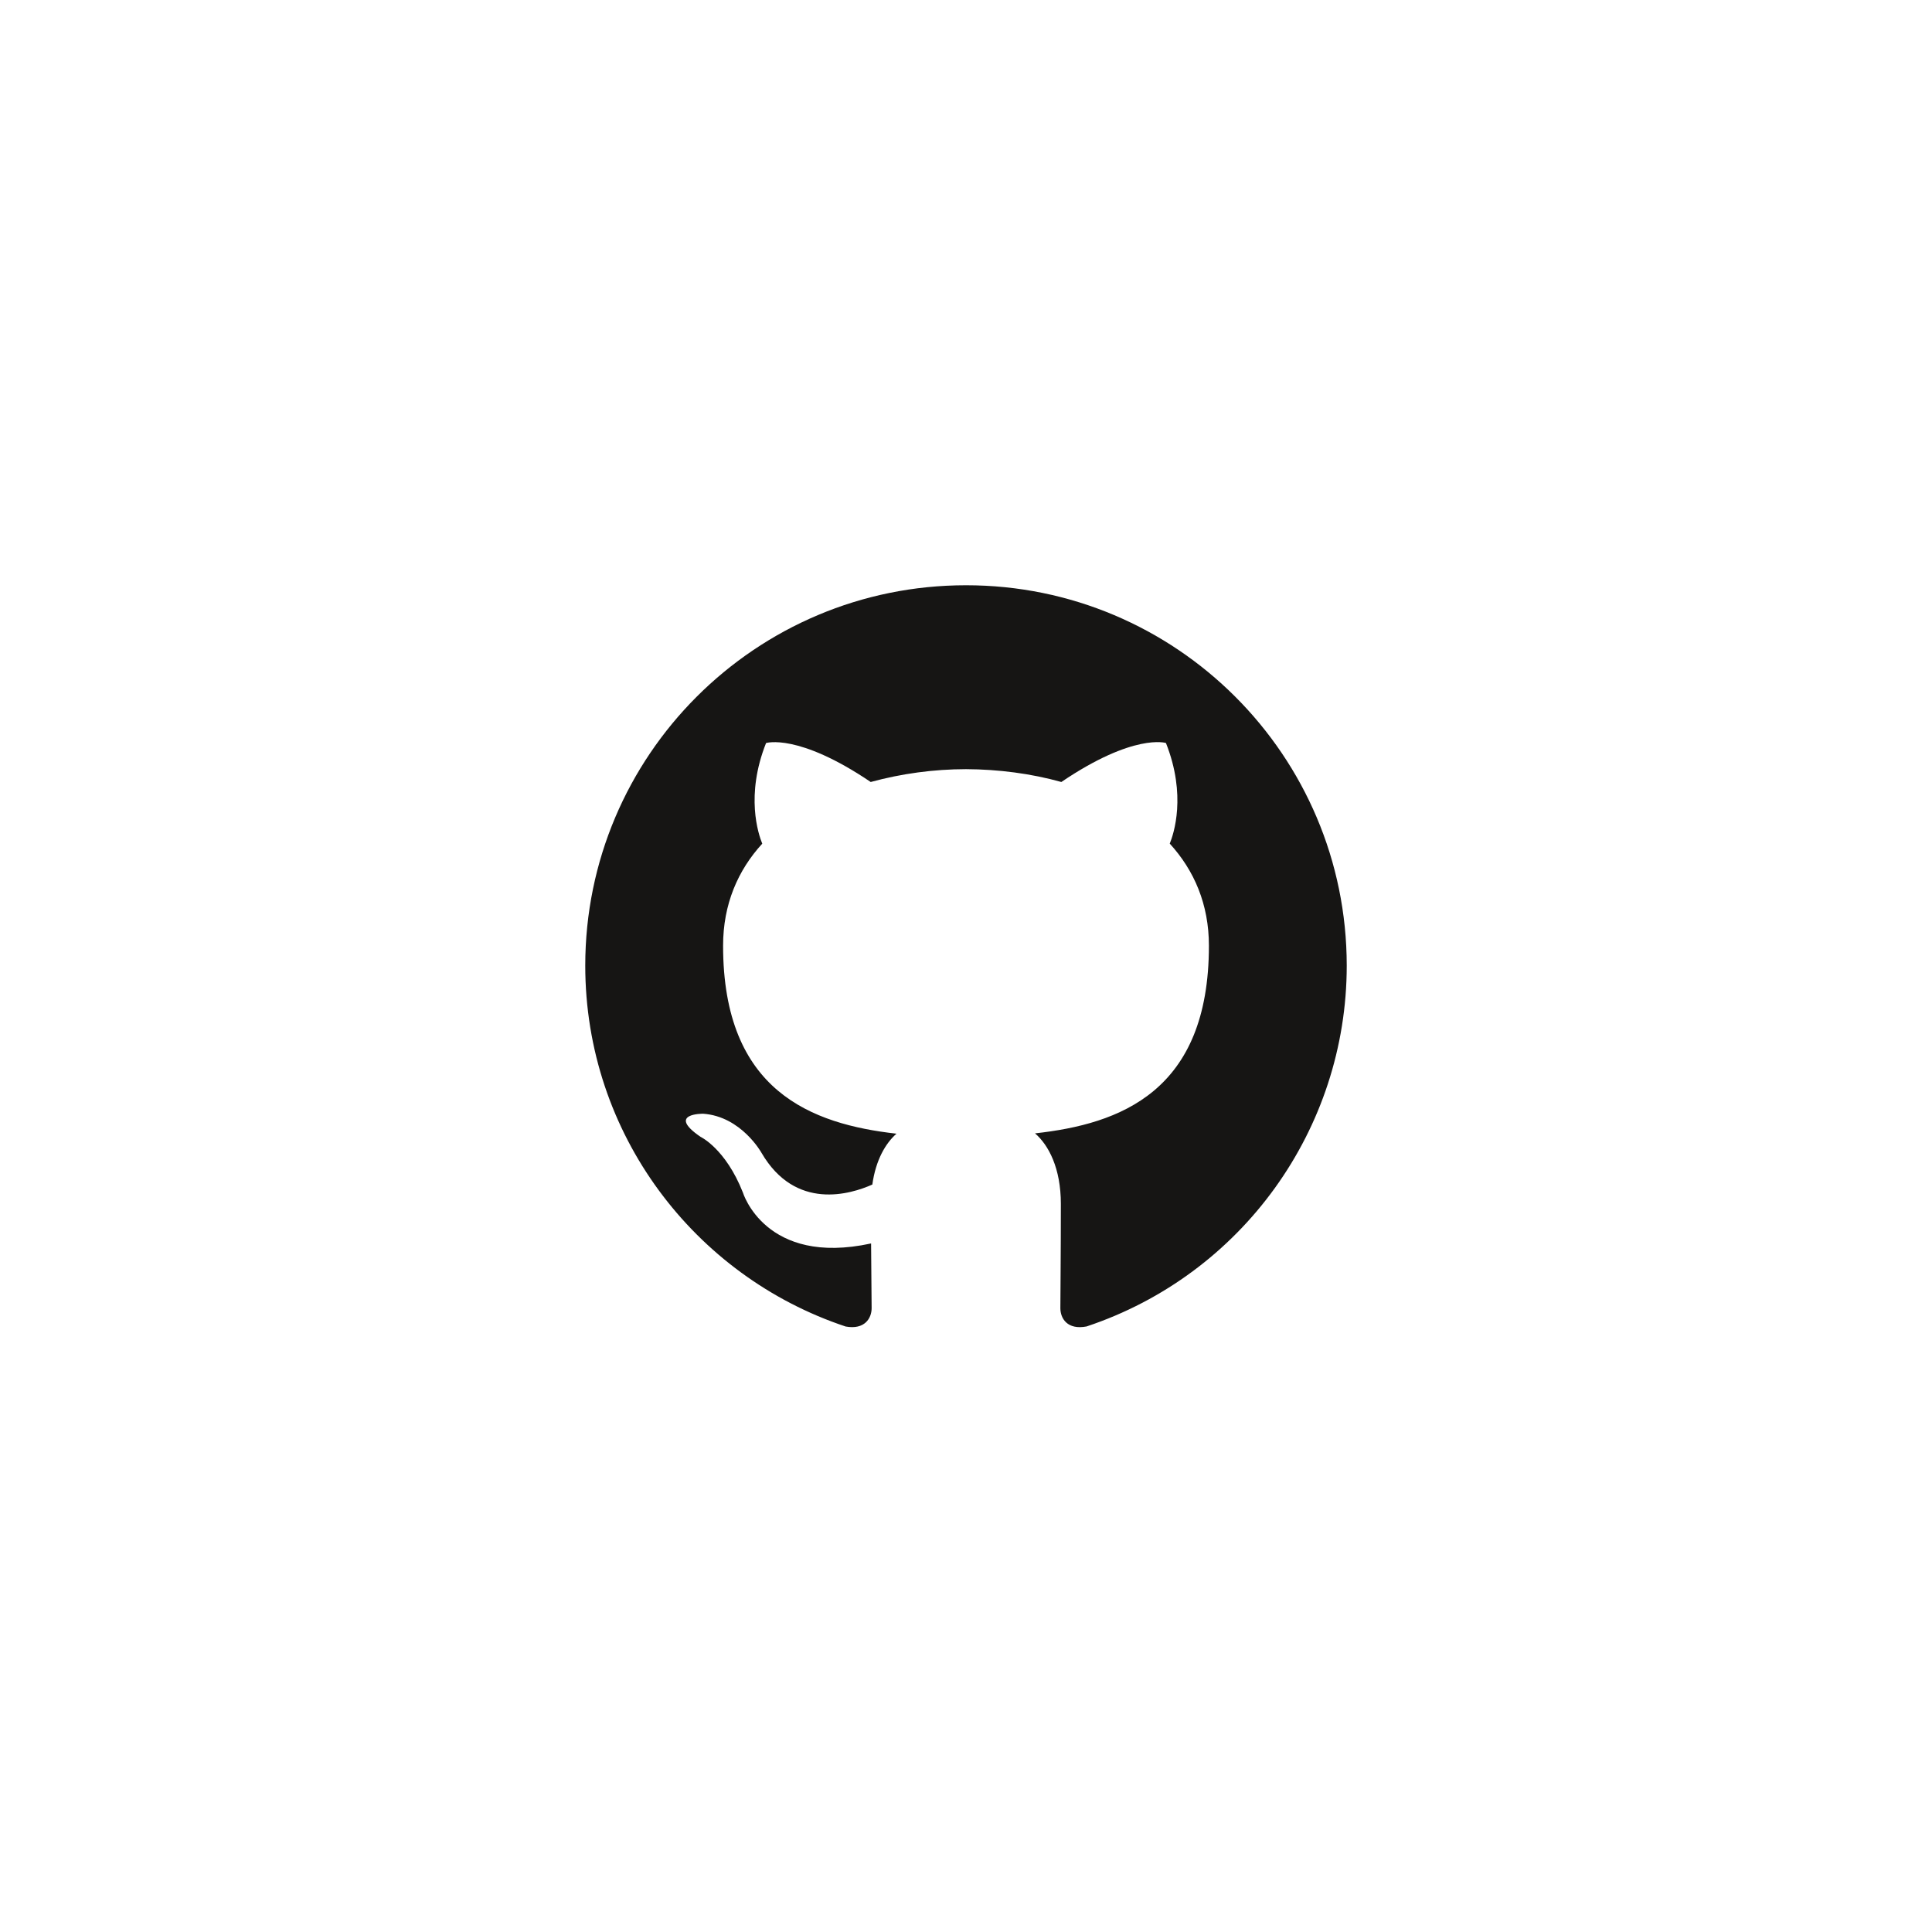
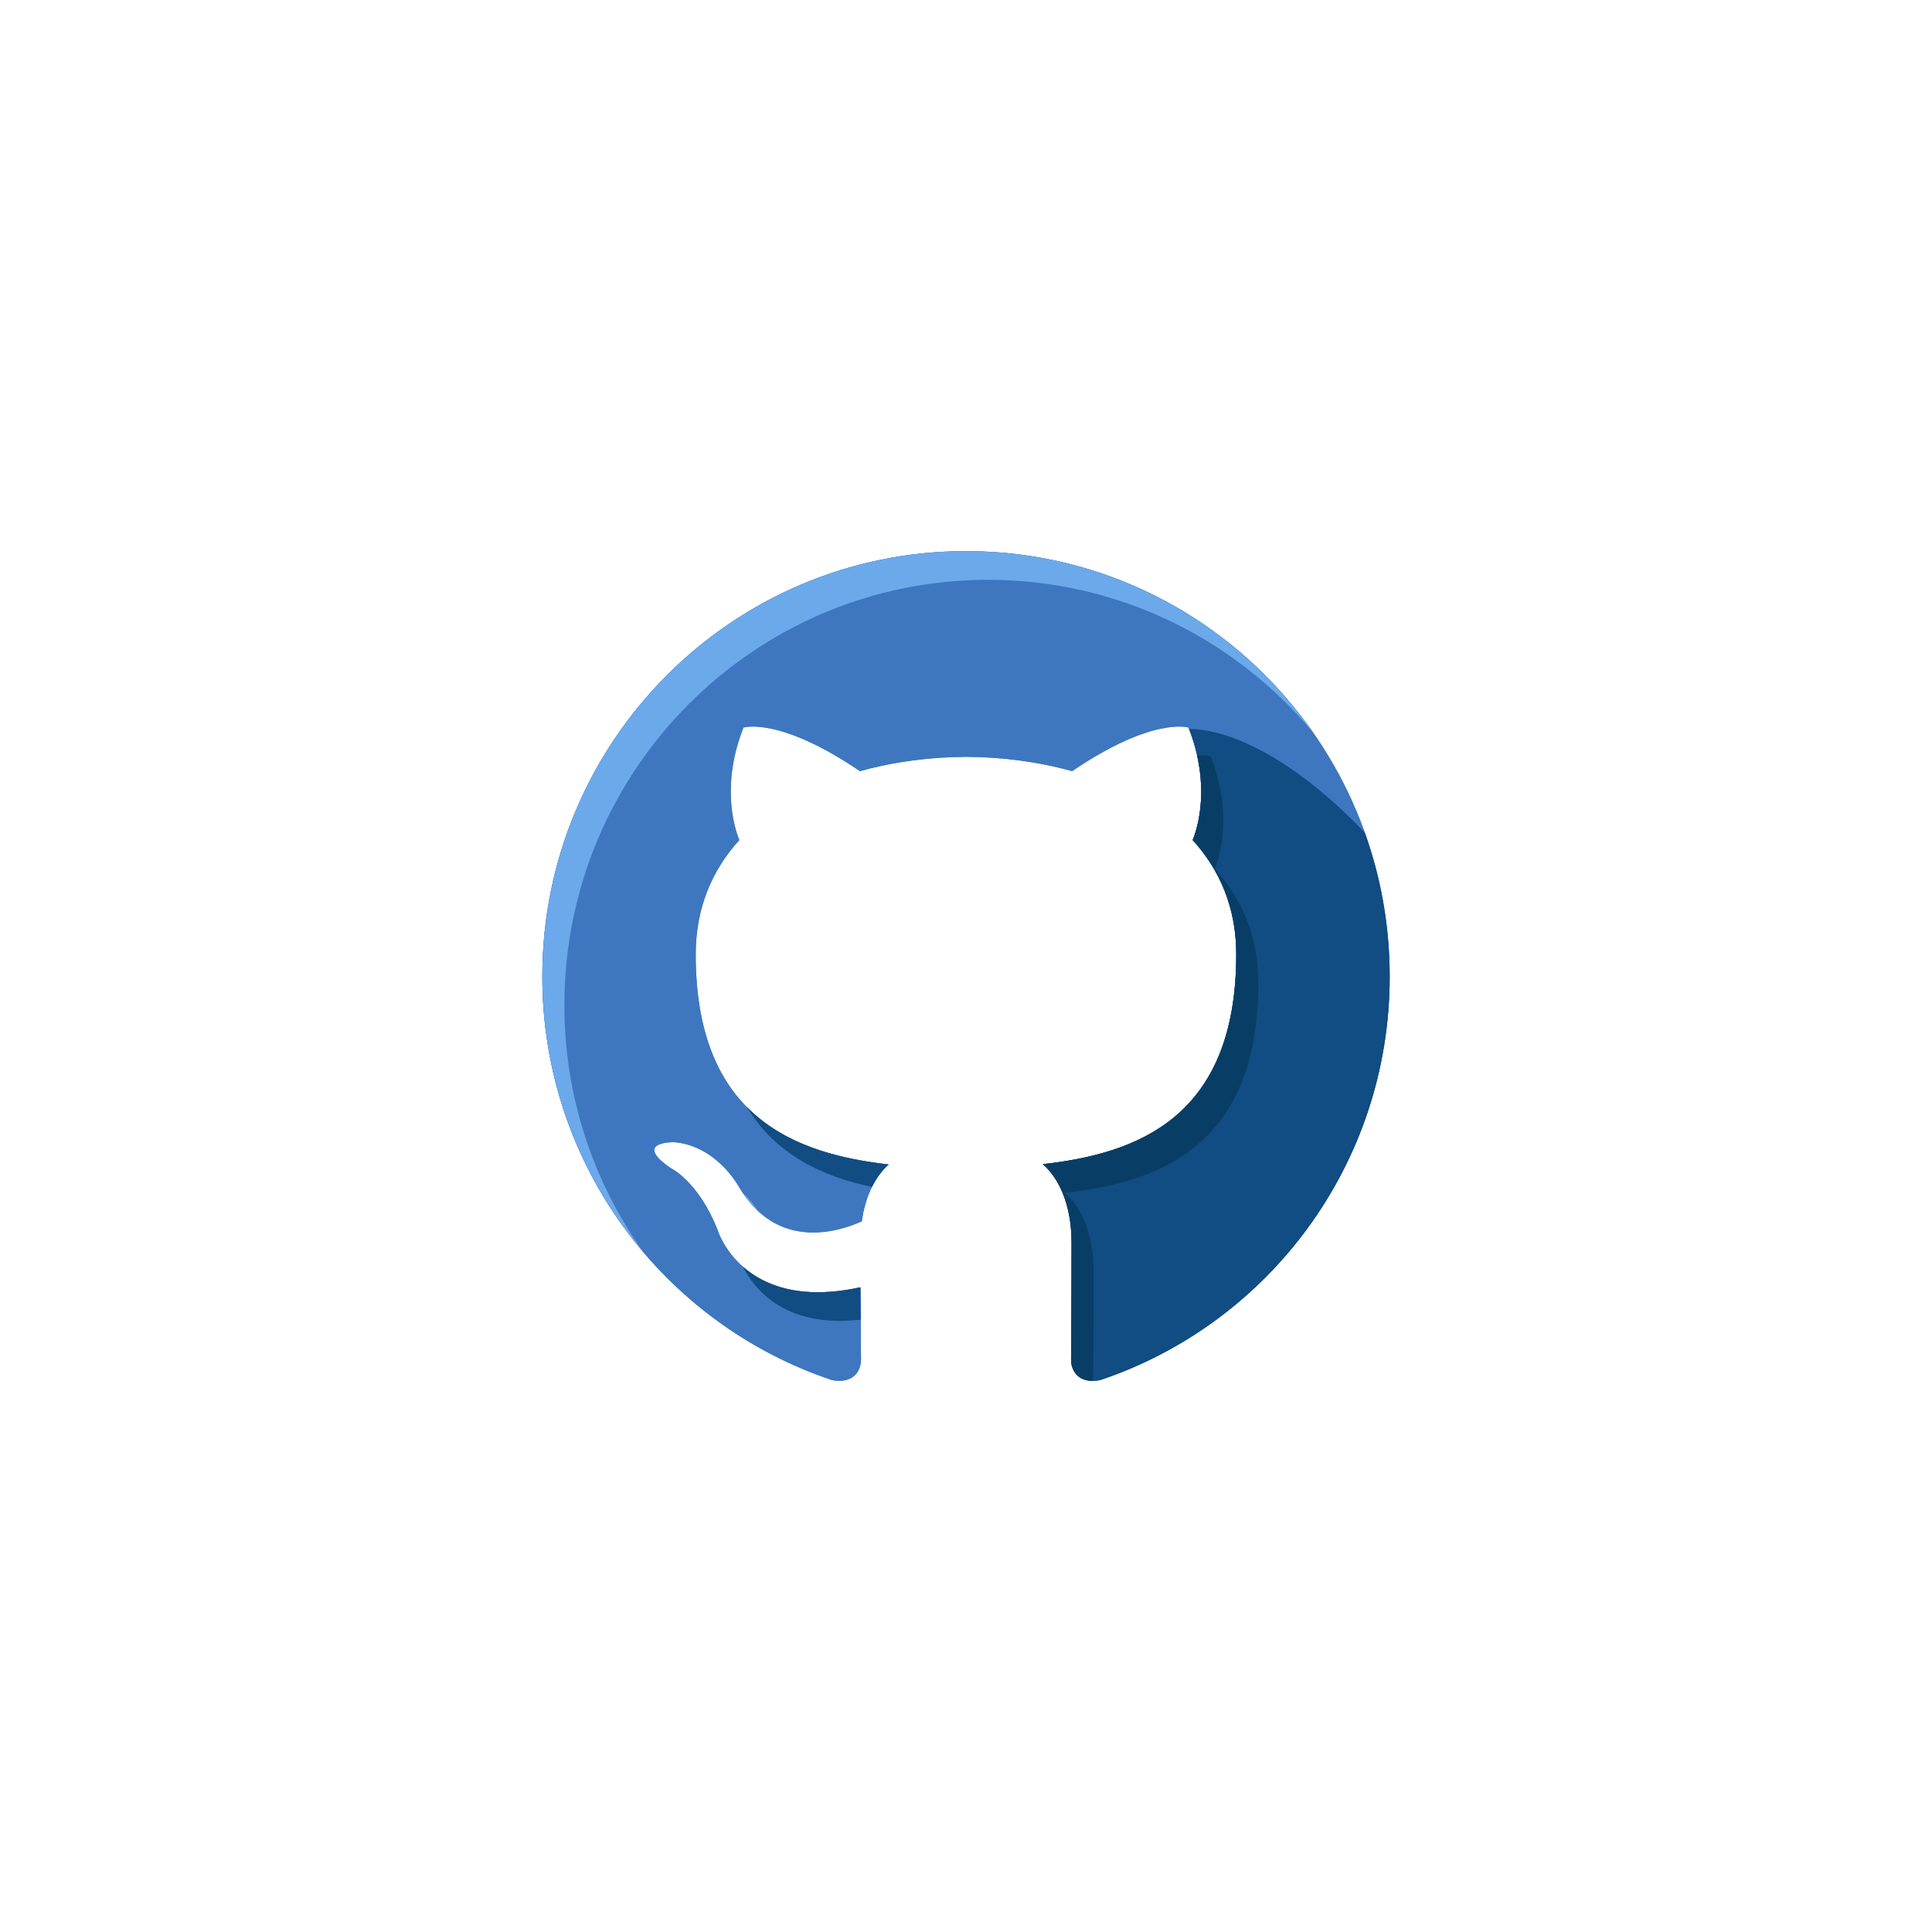
- <svg xmlns="http://www.w3.org/2000/svg" width="64px" height="64px" viewBox="-9.76 -9.76 35.52 35.52" fill="none">
+ <svg xmlns="http://www.w3.org/2000/svg" height="64px" width="64px" version="1.1" id="Layer_1" viewBox="-317.44 -317.44 1130.88 1130.88" xml:space="preserve" fill="#000000">
  <g id="SVGRepo_bgCarrier" stroke-width="0" />
  <g id="SVGRepo_tracerCarrier" stroke-linecap="round" stroke-linejoin="round" />
  <g id="SVGRepo_iconCarrier">
-     <path fill="#161514" fill-rule="evenodd" d="M8 1C4.133 1 1 4.13 1 7.993c0 3.09 2.006 5.71 4.787 6.635.35.064.478-.152.478-.337 0-.166-.006-.606-.01-1.19-1.947.423-2.357-.937-2.357-.937-.319-.808-.778-1.023-.778-1.023-.635-.434.048-.425.048-.425.703.05 1.073.72 1.073.72.624 1.07 1.638.76 2.037.582.063-.452.244-.76.444-.935-1.554-.176-3.188-.776-3.188-3.456 0-.763.273-1.388.72-1.876-.072-.177-.312-.888.07-1.85 0 0 .586-.189 1.924.716A6.711 6.711 0 018 4.381c.595.003 1.194.08 1.753.236 1.336-.905 1.923-.717 1.923-.717.382.963.142 1.674.07 1.85.448.49.72 1.114.72 1.877 0 2.686-1.638 3.278-3.197 3.45.251.216.475.643.475 1.296 0 .934-.009 1.688-.009 1.918 0 .187.127.404.482.336A6.996 6.996 0 0015 7.993 6.997 6.997 0 008 1z" clip-rule="evenodd" />
+     <path id="SVGCleanerId_0" style="fill:#3E77BF;" d="M247.992,5.163C111.048,5.163,0,116.627,0,254.163 c0,109.992,71.048,203.32,169.632,236.24c12.392,2.296,16.912-5.392,16.912-12c0-5.904-0.216-21.56-0.336-42.344 c-69,15.064-83.552-33.376-83.552-33.376c-11.264-28.768-27.52-36.408-27.52-36.408c-22.528-15.456,1.696-15.16,1.696-15.16 c24.88,1.752,37.976,25.672,37.976,25.672c22.144,38.048,58.064,27.048,72.192,20.672c2.232-16.08,8.656-27.064,15.736-33.28 c-55.056-6.296-112.944-27.64-112.944-123.04c0-27.176,9.656-49.408,25.52-66.832c-2.568-6.296-11.072-31.6,2.416-65.872 c0,0,20.832-6.688,68.2,25.52c19.784-5.52,41-8.28,62.096-8.392c21.048,0.112,42.28,2.864,62.096,8.392 c47.328-32.208,68.128-25.52,68.128-25.52c13.52,34.272,5.016,59.576,2.456,65.872c15.904,17.424,25.504,39.648,25.504,66.832 c0,95.64-57.984,116.68-113.232,122.856c8.904,7.688,16.832,22.872,16.832,46.112c0,33.296-0.296,60.128-0.296,68.296 c0,6.672,4.472,14.424,17.048,11.968C425.016,457.387,496,364.123,496,254.163C496,116.627,384.952,5.163,247.992,5.163z" />
+     <g>
+       <path id="SVGCleanerId_0_1_" style="fill:#3E77BF;" d="M247.992,5.163C111.048,5.163,0,116.627,0,254.163 c0,109.992,71.048,203.32,169.632,236.24c12.392,2.296,16.912-5.392,16.912-12c0-5.904-0.216-21.56-0.336-42.344 c-69,15.064-83.552-33.376-83.552-33.376c-11.264-28.768-27.52-36.408-27.52-36.408c-22.528-15.456,1.696-15.16,1.696-15.16 c24.88,1.752,37.976,25.672,37.976,25.672c22.144,38.048,58.064,27.048,72.192,20.672c2.232-16.08,8.656-27.064,15.736-33.28 c-55.056-6.296-112.944-27.64-112.944-123.04c0-27.176,9.656-49.408,25.52-66.832c-2.568-6.296-11.072-31.6,2.416-65.872 c0,0,20.832-6.688,68.2,25.52c19.784-5.52,41-8.28,62.096-8.392c21.048,0.112,42.28,2.864,62.096,8.392 c47.328-32.208,68.128-25.52,68.128-25.52c13.52,34.272,5.016,59.576,2.456,65.872c15.904,17.424,25.504,39.648,25.504,66.832 c0,95.64-57.984,116.68-113.232,122.856c8.904,7.688,16.832,22.872,16.832,46.112c0,33.296-0.296,60.128-0.296,68.296 c0,6.672,4.472,14.424,17.048,11.968C425.016,457.387,496,364.123,496,254.163C496,116.627,384.952,5.163,247.992,5.163z" />
+     </g>
+     <g>
+       <path style="fill:#114C82;" d="M378.496,109.131c13.128,33.904,4.752,58.928,2.2,65.176c15.904,17.424,25.504,39.648,25.504,66.832 c0,95.64-57.984,116.68-113.232,122.856c8.904,7.688,16.832,22.872,16.832,46.112c0,33.296-0.296,60.128-0.296,68.296 c0,6.672,4.472,14.424,17.048,11.968C425.016,457.387,496,364.123,496,254.163c0-29.56-5.152-57.896-14.568-84.2 C447.24,133.963,409.184,109.987,378.496,109.131z" />
+       <path style="fill:#114C82;" d="M192.976,377.323c2.784-5.616,6.184-9.984,9.76-13.144c-30.176-3.456-61.168-11.512-83.048-33.744 C136.52,358.451,163.928,371.195,192.976,377.323z" />
+     </g>
+     <path style="fill:#6CA9EA;" d="M12.912,270.947c0-137.536,111.048-249,247.992-249c76.04,0,144.056,34.392,189.536,88.488 C405.52,46.755,331.616,5.163,247.992,5.163C111.048,5.163,0,116.627,0,254.163c0,61.32,22.12,117.424,58.752,160.792 C29.944,374.291,12.912,324.643,12.912,270.947z" />
+     <path style="fill:#083E66;" d="M322.712,426.899c0-23.232-7.928-38.44-16.832-46.128c55.248-6.16,113.24-27.216,113.24-122.848 c0-27.184-9.6-49.4-25.52-66.824c2.576-6.296,11.096-31.608-2.456-65.872c0,0-2.576-0.792-7.896-0.488 c5.808,25.84-0.416,44.32-2.552,49.568c15.904,17.424,25.504,39.648,25.504,66.832c0,95.64-57.984,116.68-113.232,122.856 c8.904,7.688,16.832,22.872,16.832,46.112c0,33.296-0.296,60.128-0.296,68.296c0,5.872,3.496,12.568,12.92,12.408 C322.488,479.555,322.712,455.659,322.712,426.899z" />
+     <path style="fill:#114C82;" d="M117.464,423.995c5.208,10.72,22.712,36.4,68.888,30.992c-0.064-5.648-0.112-11.976-0.144-18.928 C150.584,443.835,129.552,434.667,117.464,423.995z" />
+     <path style="fill:#6CA9EA;" d="M126.368,391.387c-1.592-2.4-4.576-6.472-8.904-10.544 C120.272,385.011,123.256,388.507,126.368,391.387z" />
  </g>
</svg>
